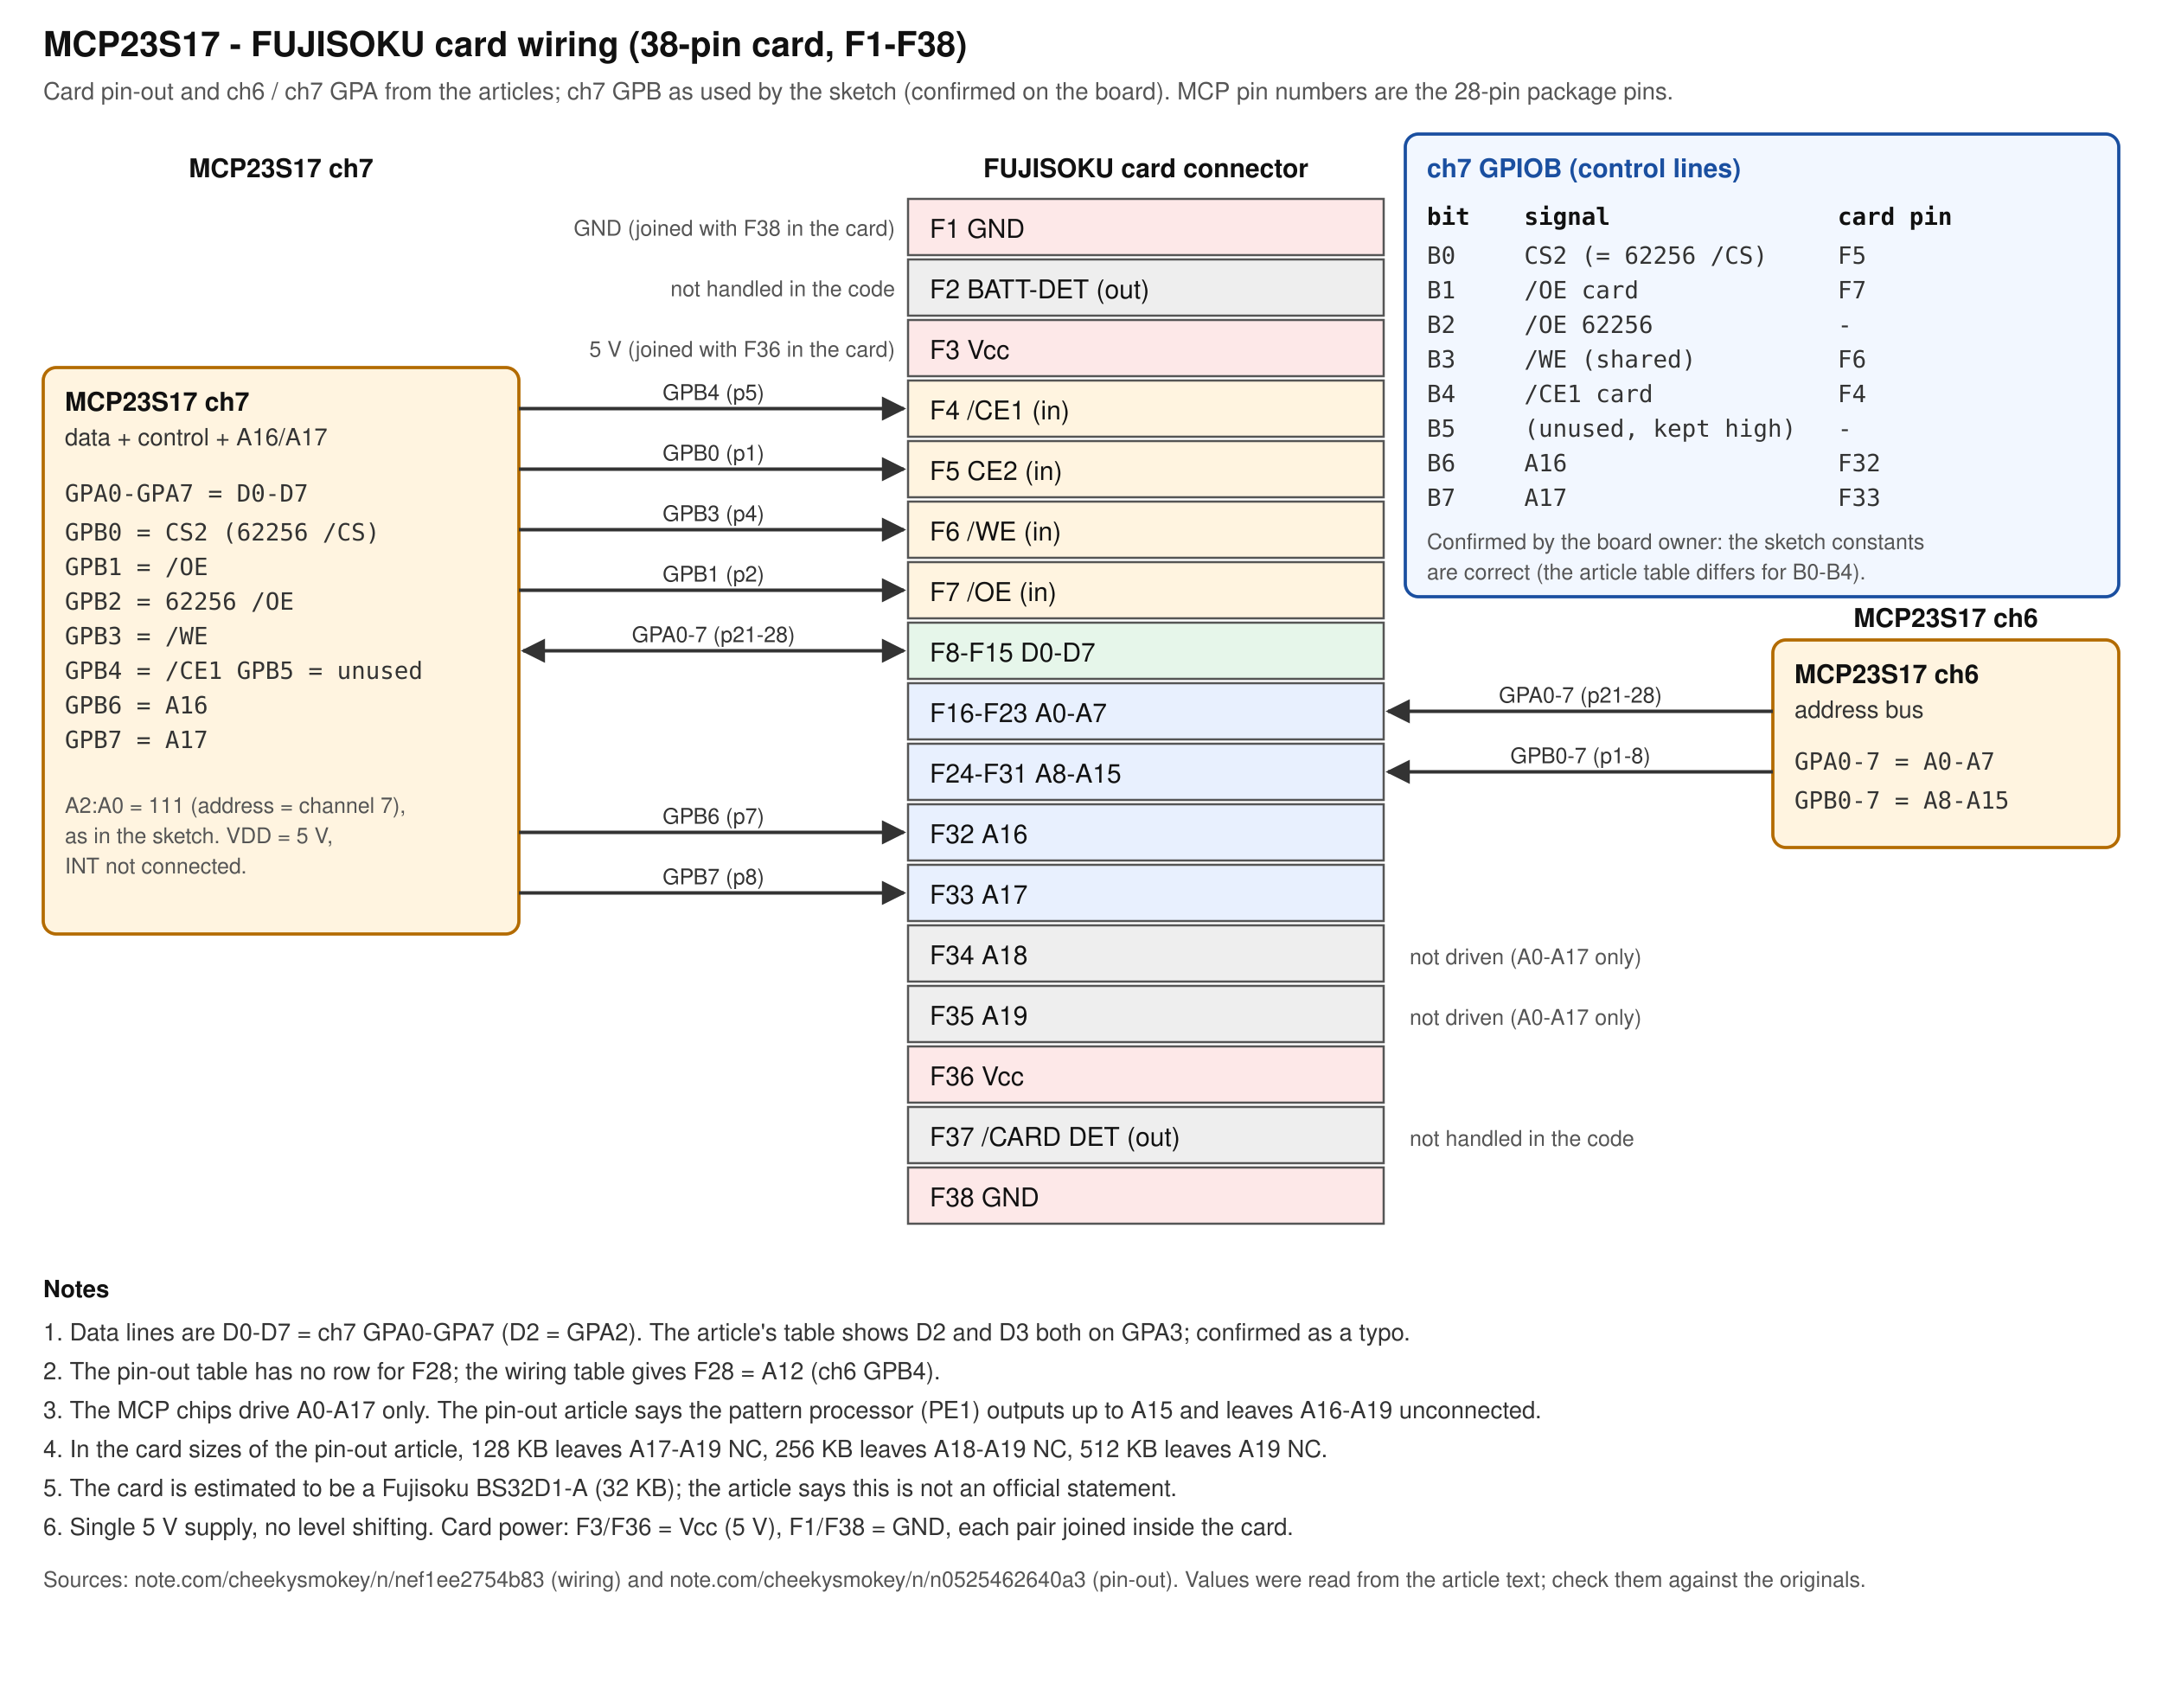
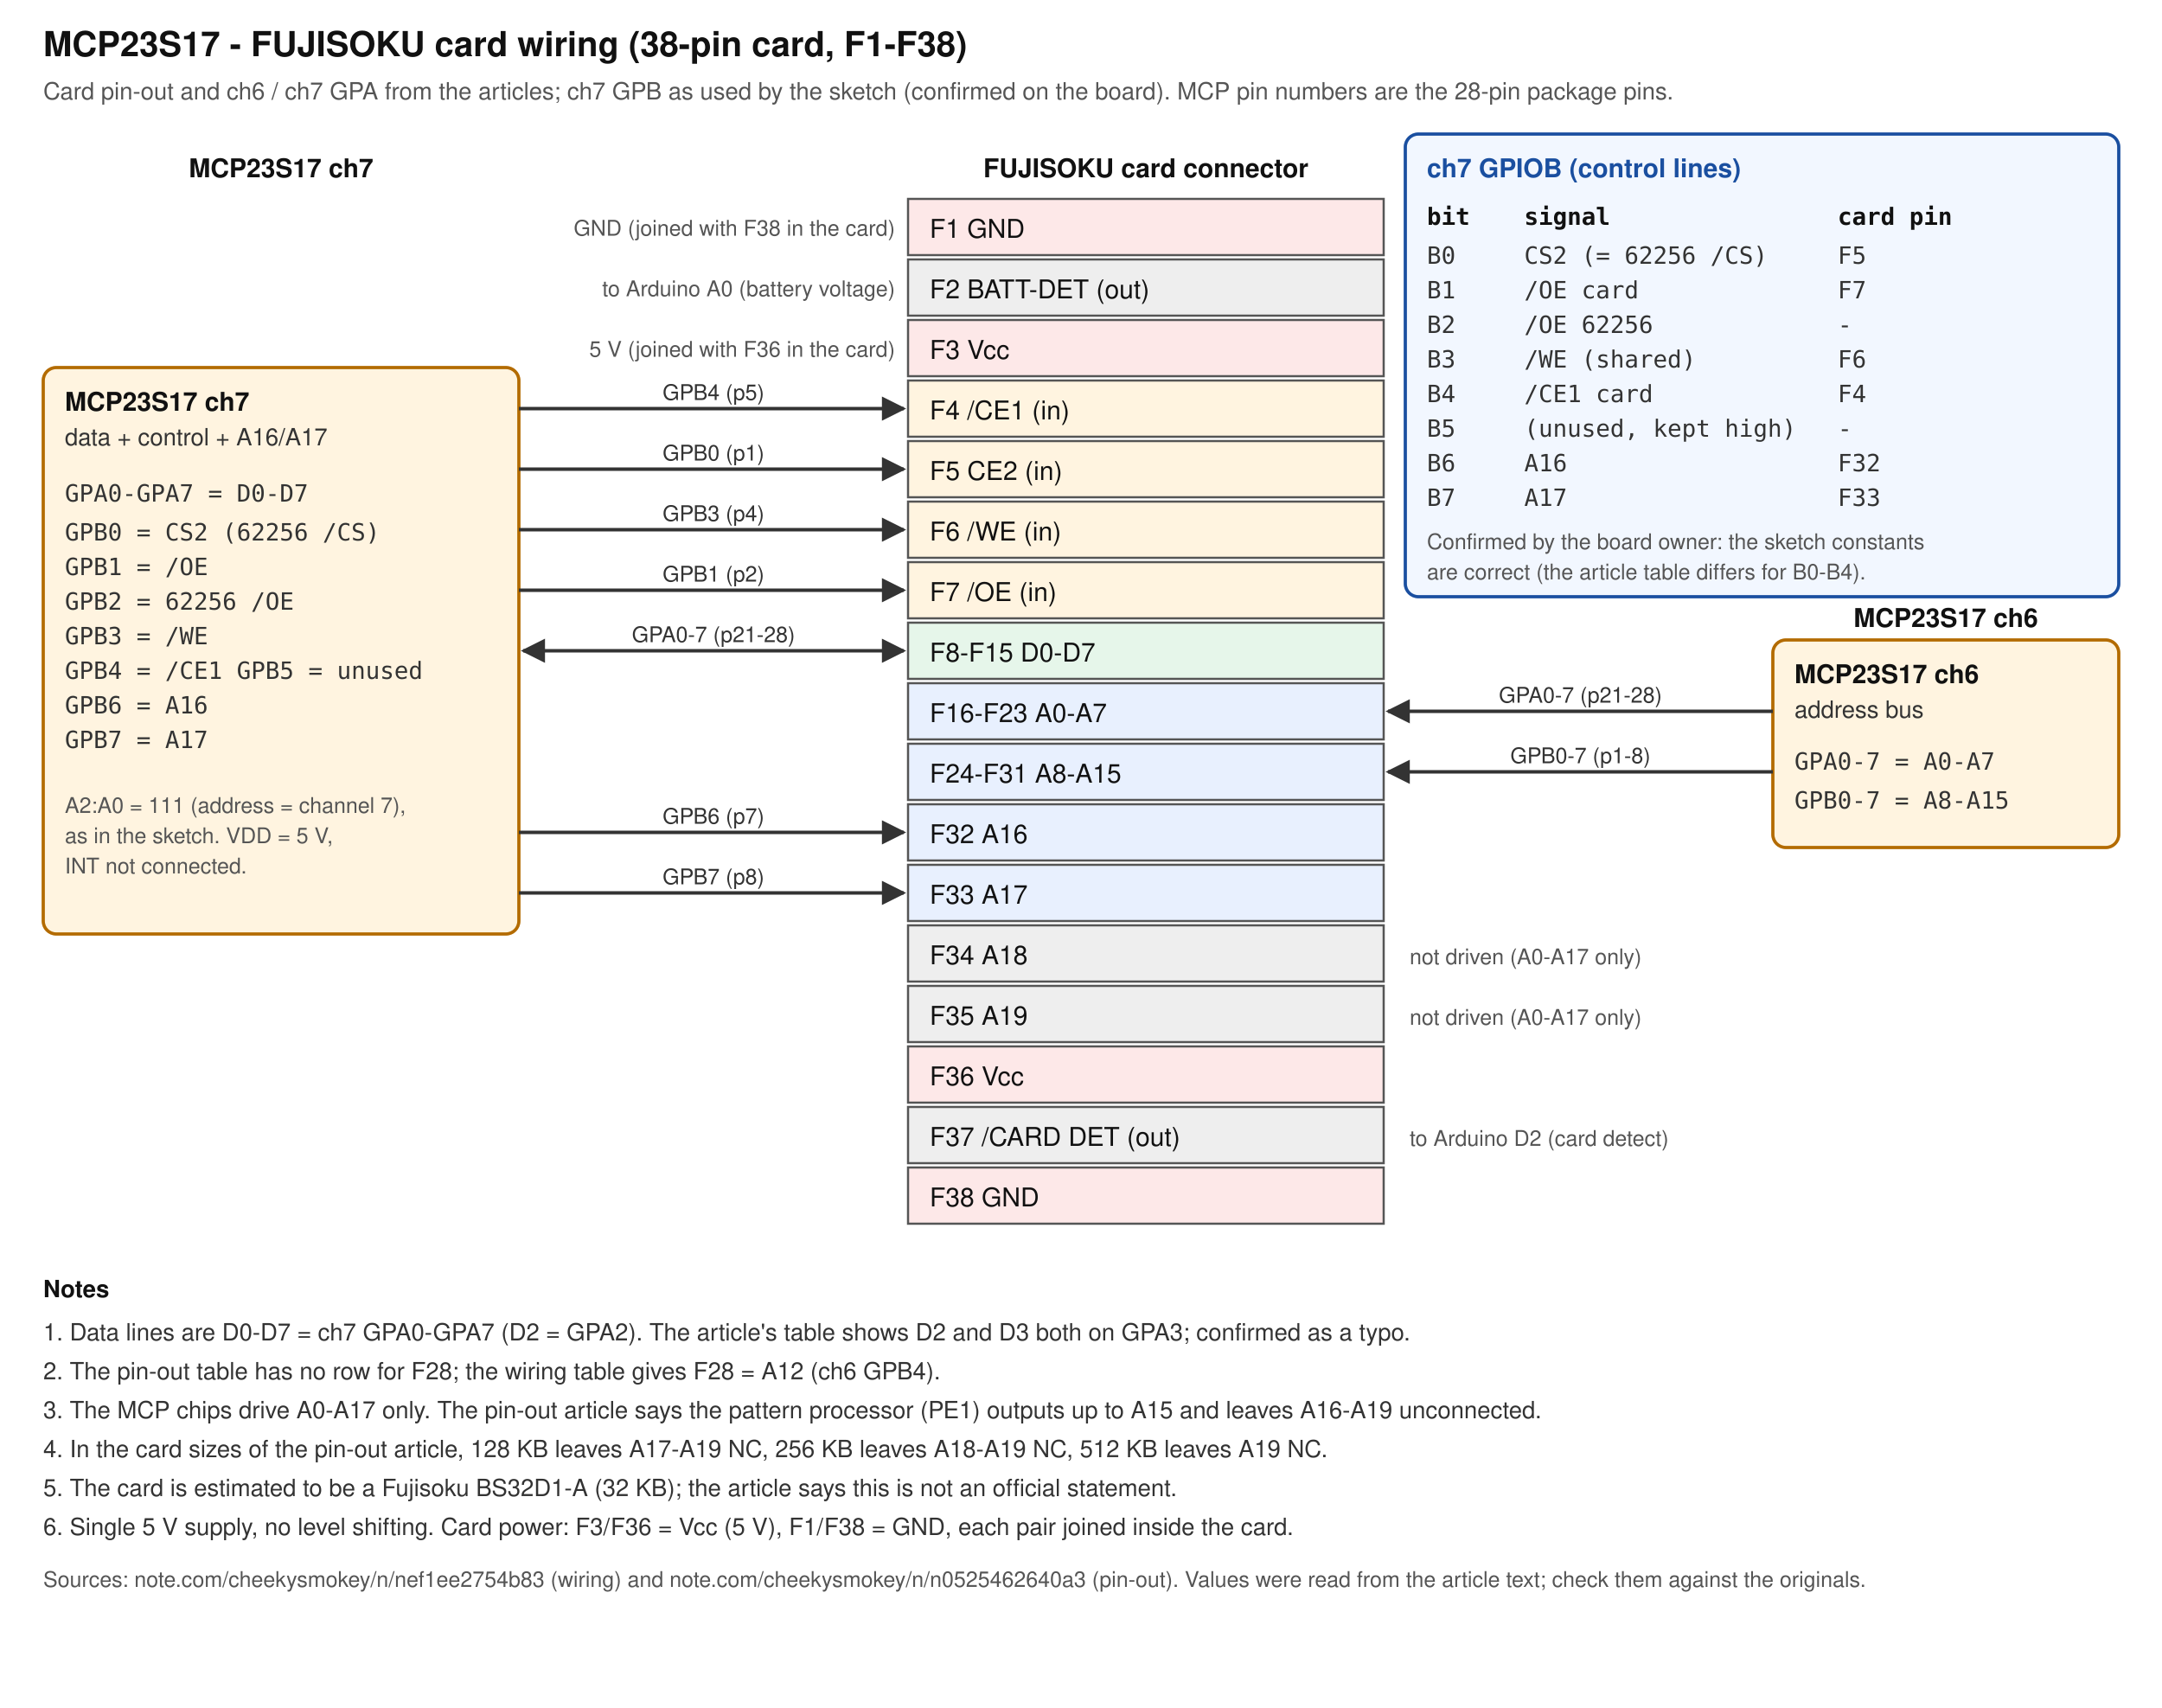
<svg xmlns="http://www.w3.org/2000/svg" viewBox="0 0 1000 790" width="1000" height="790" font-family="Helvetica, Arial, sans-serif" font-size="12">
  <defs>
    <marker id="arr" viewBox="0 0 10 10" refX="9" refY="5" markerWidth="7" markerHeight="7" orient="auto">
      <path d="M0,0 L10,5 L0,10 z" fill="#333333" />
    </marker>
    <marker id="arrS" viewBox="0 0 10 10" refX="1" refY="5" markerWidth="7" markerHeight="7" orient="auto">
      <path d="M10,0 L0,5 L10,10 z" fill="#333333" />
    </marker>
  </defs>
  <rect width="1000" height="790" fill="#ffffff" />
  <text x="20" y="26" font-size="16" font-weight="bold" fill="#111111">MCP23S17 - FUJISOKU card wiring (38-pin card, F1-F38)</text>
  <text x="20" y="46" font-size="11" fill="#555555">Card pin-out and ch6 / ch7 GPA from the articles; ch7 GPB as used by the sketch (confirmed on the board). MCP pin numbers are the 28-pin package pins.</text>
  <text x="130" y="82" text-anchor="middle" font-weight="bold" fill="#111111">MCP23S17 ch7</text>
  <text x="530" y="82" text-anchor="middle" font-weight="bold" fill="#111111">FUJISOKU card connector</text>
  <text x="900" y="290" text-anchor="middle" font-weight="bold" fill="#111111">MCP23S17 ch6</text>
  <g stroke="#555555" stroke-width="1">
    <rect x="420" y="92" width="220" height="26" fill="#fde8e8" />
    <rect x="420" y="120" width="220" height="26" fill="#eeeeee" />
    <rect x="420" y="148" width="220" height="26" fill="#fde8e8" />
    <rect x="420" y="176" width="220" height="26" fill="#fff4e0" />
    <rect x="420" y="204" width="220" height="26" fill="#fff4e0" />
    <rect x="420" y="232" width="220" height="26" fill="#fff4e0" />
    <rect x="420" y="260" width="220" height="26" fill="#fff4e0" />
    <rect x="420" y="288" width="220" height="26" fill="#e6f6ea" />
    <rect x="420" y="316" width="220" height="26" fill="#e8f0fe" />
    <rect x="420" y="344" width="220" height="26" fill="#e8f0fe" />
    <rect x="420" y="372" width="220" height="26" fill="#e8f0fe" />
    <rect x="420" y="400" width="220" height="26" fill="#e8f0fe" />
    <rect x="420" y="428" width="220" height="26" fill="#eeeeee" />
    <rect x="420" y="456" width="220" height="26" fill="#eeeeee" />
    <rect x="420" y="484" width="220" height="26" fill="#fde8e8" />
    <rect x="420" y="512" width="220" height="26" fill="#eeeeee" />
    <rect x="420" y="540" width="220" height="26" fill="#fde8e8" />
  </g>
  <g font-size="12" fill="#111111">
    <text x="430" y="110">F1    GND</text>
    <text x="430" y="138">F2    BATT-DET (out)</text>
    <text x="430" y="166">F3    Vcc</text>
    <text x="430" y="194">F4    /CE1 (in)</text>
    <text x="430" y="222">F5    CE2 (in)</text>
    <text x="430" y="250">F6    /WE (in)</text>
    <text x="430" y="278">F7    /OE (in)</text>
    <text x="430" y="306">F8-F15    D0-D7</text>
    <text x="430" y="334">F16-F23   A0-A7</text>
    <text x="430" y="362">F24-F31   A8-A15</text>
    <text x="430" y="390">F32   A16</text>
    <text x="430" y="418">F33   A17</text>
    <text x="430" y="446">F34   A18</text>
    <text x="430" y="474">F35   A19</text>
    <text x="430" y="502">F36   Vcc</text>
    <text x="430" y="530">F37   /CARD DET (out)</text>
    <text x="430" y="558">F38   GND</text>
  </g>
  <rect x="20" y="170" width="220" height="262" rx="6" fill="#fff4e0" stroke="#b36b00" stroke-width="1.5" />
  <text x="30" y="190" font-weight="bold" fill="#111111">MCP23S17 ch7</text>
  <text x="30" y="206" font-size="11" fill="#333333">data + control + A16/A17</text>
  <g font-size="11" font-family="monospace" fill="#333333">
    <text x="30" y="232">GPA0-GPA7 = D0-D7</text>
    <text x="30" y="250">GPB0 = CS2 (62256 /CS)</text>
    <text x="30" y="266">GPB1 = /OE</text>
    <text x="30" y="282">GPB2 = 62256 /OE</text>
    <text x="30" y="298">GPB3 = /WE</text>
    <text x="30" y="314">GPB4 = /CE1   GPB5 = unused</text>
    <text x="30" y="330">GPB6 = A16</text>
    <text x="30" y="346">GPB7 = A17</text>
  </g>
  <text x="30" y="376" font-size="10" fill="#555555">A2:A0 = 111 (address = channel 7),</text>
  <text x="30" y="390" font-size="10" fill="#555555">as in the sketch. VDD = 5 V,</text>
  <text x="30" y="404" font-size="10" fill="#555555">INT not connected.</text>
  <g stroke="#333333" stroke-width="1.6" fill="none">
    <path d="M240,189 H418" marker-end="url(#arr)" />
    <path d="M240,217 H418" marker-end="url(#arr)" />
    <path d="M240,245 H418" marker-end="url(#arr)" />
    <path d="M240,273 H418" marker-end="url(#arr)" />
    <path d="M242,301 H418" marker-end="url(#arr)" marker-start="url(#arrS)" />
    <path d="M240,385 H418" marker-end="url(#arr)" />
    <path d="M240,413 H418" marker-end="url(#arr)" />
  </g>
  <g font-size="10" fill="#333333" text-anchor="middle">
    <text x="330" y="185">GPB4 (p5)</text>
    <text x="330" y="213">GPB0 (p1)</text>
    <text x="330" y="241">GPB3 (p4)</text>
    <text x="330" y="269">GPB1 (p2)</text>
    <text x="330" y="297">GPA0-7 (p21-28)</text>
    <text x="330" y="381">GPB6 (p7)</text>
    <text x="330" y="409">GPB7 (p8)</text>
  </g>
  <g font-size="10" fill="#555555" text-anchor="end">
    <text x="414" y="109">GND (joined with F38 in the card)</text>
-     <text x="414" y="137">not handled in the code</text>
+     <text x="414" y="137">to Arduino A0 (battery voltage)</text>
    <text x="414" y="165">5 V (joined with F36 in the card)</text>
  </g>
  <rect x="820" y="296" width="160" height="96" rx="6" fill="#fff4e0" stroke="#b36b00" stroke-width="1.5" />
  <text x="830" y="316" font-weight="bold" fill="#111111">MCP23S17 ch6</text>
  <text x="830" y="332" font-size="11" fill="#333333">address bus</text>
  <g font-size="11" font-family="monospace" fill="#333333">
    <text x="830" y="356">GPA0-7 = A0-A7</text>
    <text x="830" y="374">GPB0-7 = A8-A15</text>
  </g>
  <g stroke="#333333" stroke-width="1.6" fill="none">
    <path d="M820,329 H642" marker-end="url(#arr)" />
    <path d="M820,357 H642" marker-end="url(#arr)" />
  </g>
  <g font-size="10" fill="#333333" text-anchor="middle">
    <text x="731" y="325">GPA0-7 (p21-28)</text>
    <text x="731" y="353">GPB0-7 (p1-8)</text>
  </g>
  <g font-size="10" fill="#555555">
    <text x="652" y="446">not driven (A0-A17 only)</text>
    <text x="652" y="474">not driven (A0-A17 only)</text>
-     <text x="652" y="530">not handled in the code</text>
+     <text x="652" y="530">to Arduino D2 (card detect)</text>
  </g>
  <rect x="650" y="62" width="330" height="214" rx="6" fill="#f2f7ff" stroke="#1a4fa0" stroke-width="1.5" />
  <text x="660" y="82" font-weight="bold" fill="#1a4fa0">ch7 GPIOB (control lines)</text>
  <g font-size="11" font-family="monospace" fill="#111111" font-weight="bold">
    <text x="660" y="104">bit</text>
    <text x="705" y="104">signal</text>
    <text x="850" y="104">card pin</text>
  </g>
  <g font-size="11" font-family="monospace" fill="#333333">
    <text x="660" y="122">B0</text>
    <text x="705" y="122">CS2  (= 62256 /CS)</text>
    <text x="850" y="122">F5</text>
    <text x="660" y="138">B1</text>
    <text x="705" y="138">/OE  card</text>
    <text x="850" y="138">F7</text>
    <text x="660" y="154">B2</text>
    <text x="705" y="154">/OE  62256</text>
    <text x="850" y="154">-</text>
    <text x="660" y="170">B3</text>
    <text x="705" y="170">/WE  (shared)</text>
    <text x="850" y="170">F6</text>
    <text x="660" y="186">B4</text>
    <text x="705" y="186">/CE1 card</text>
    <text x="850" y="186">F4</text>
    <text x="660" y="202">B5</text>
    <text x="705" y="202">(unused, kept high)</text>
    <text x="850" y="202">-</text>
    <text x="660" y="218">B6</text>
    <text x="705" y="218">A16</text>
    <text x="850" y="218">F32</text>
    <text x="660" y="234">B7</text>
    <text x="705" y="234">A17</text>
    <text x="850" y="234">F33</text>
  </g>
  <text x="660" y="254" font-size="10" fill="#555555">Confirmed by the board owner: the sketch constants</text>
  <text x="660" y="268" font-size="10" fill="#555555">are correct (the article table differs for B0-B4).</text>
  <g font-size="11" fill="#333333">
    <text x="20" y="600" font-weight="bold" fill="#111111">Notes</text>
    <text x="20" y="620">1. Data lines are D0-D7 = ch7 GPA0-GPA7 (D2 = GPA2). The article's table shows D2 and D3 both on GPA3; confirmed as a typo.</text>
    <text x="20" y="638">2. The pin-out table has no row for F28; the wiring table gives F28 = A12 (ch6 GPB4).</text>
    <text x="20" y="656">3. The MCP chips drive A0-A17 only. The pin-out article says the pattern processor (PE1) outputs up to A15 and leaves A16-A19 unconnected.</text>
    <text x="20" y="674">4. In the card sizes of the pin-out article, 128 KB leaves A17-A19 NC, 256 KB leaves A18-A19 NC, 512 KB leaves A19 NC.</text>
    <text x="20" y="692">5. The card is estimated to be a Fujisoku BS32D1-A (32 KB); the article says this is not an official statement.</text>
    <text x="20" y="710">6. Single 5 V supply, no level shifting. Card power: F3/F36 = Vcc (5 V), F1/F38 = GND, each pair joined inside the card.</text>
    <text x="20" y="734" fill="#555555" font-size="10">Sources: note.com/cheekysmokey/n/nef1ee2754b83 (wiring) and note.com/cheekysmokey/n/n0525462640a3 (pin-out). Values were read from the article text; check them against the originals.</text>
  </g>
</svg>
